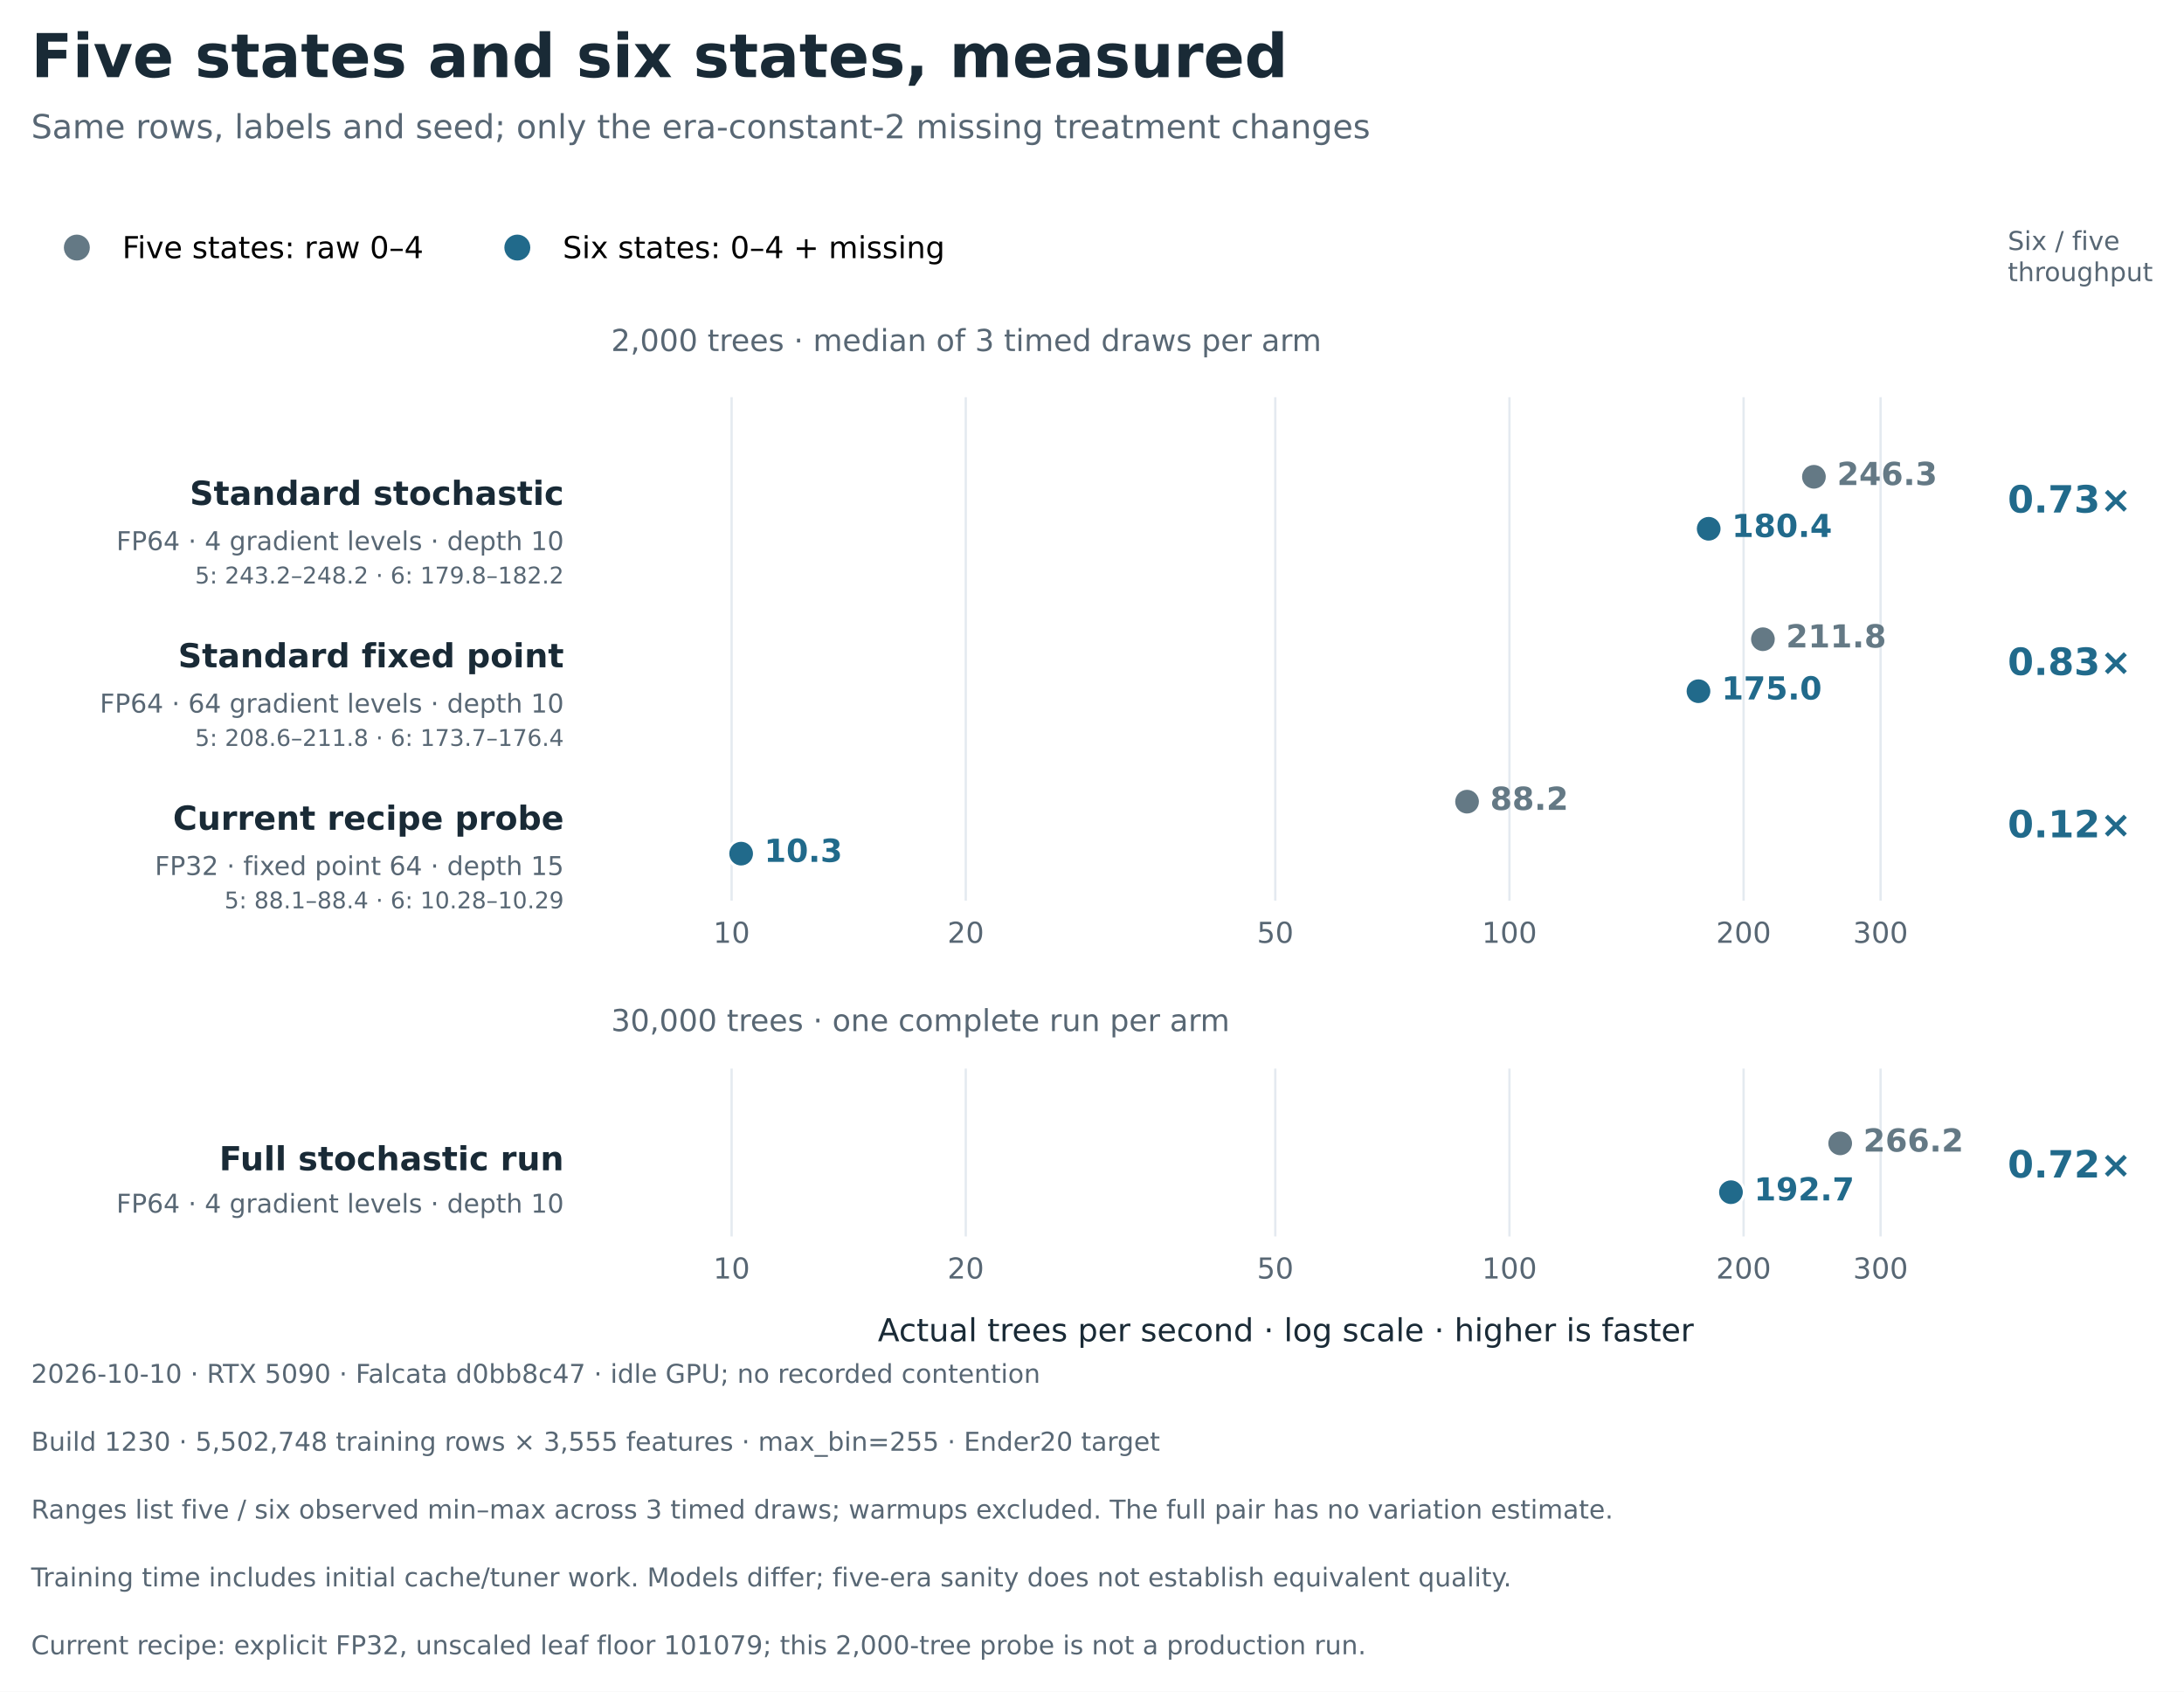
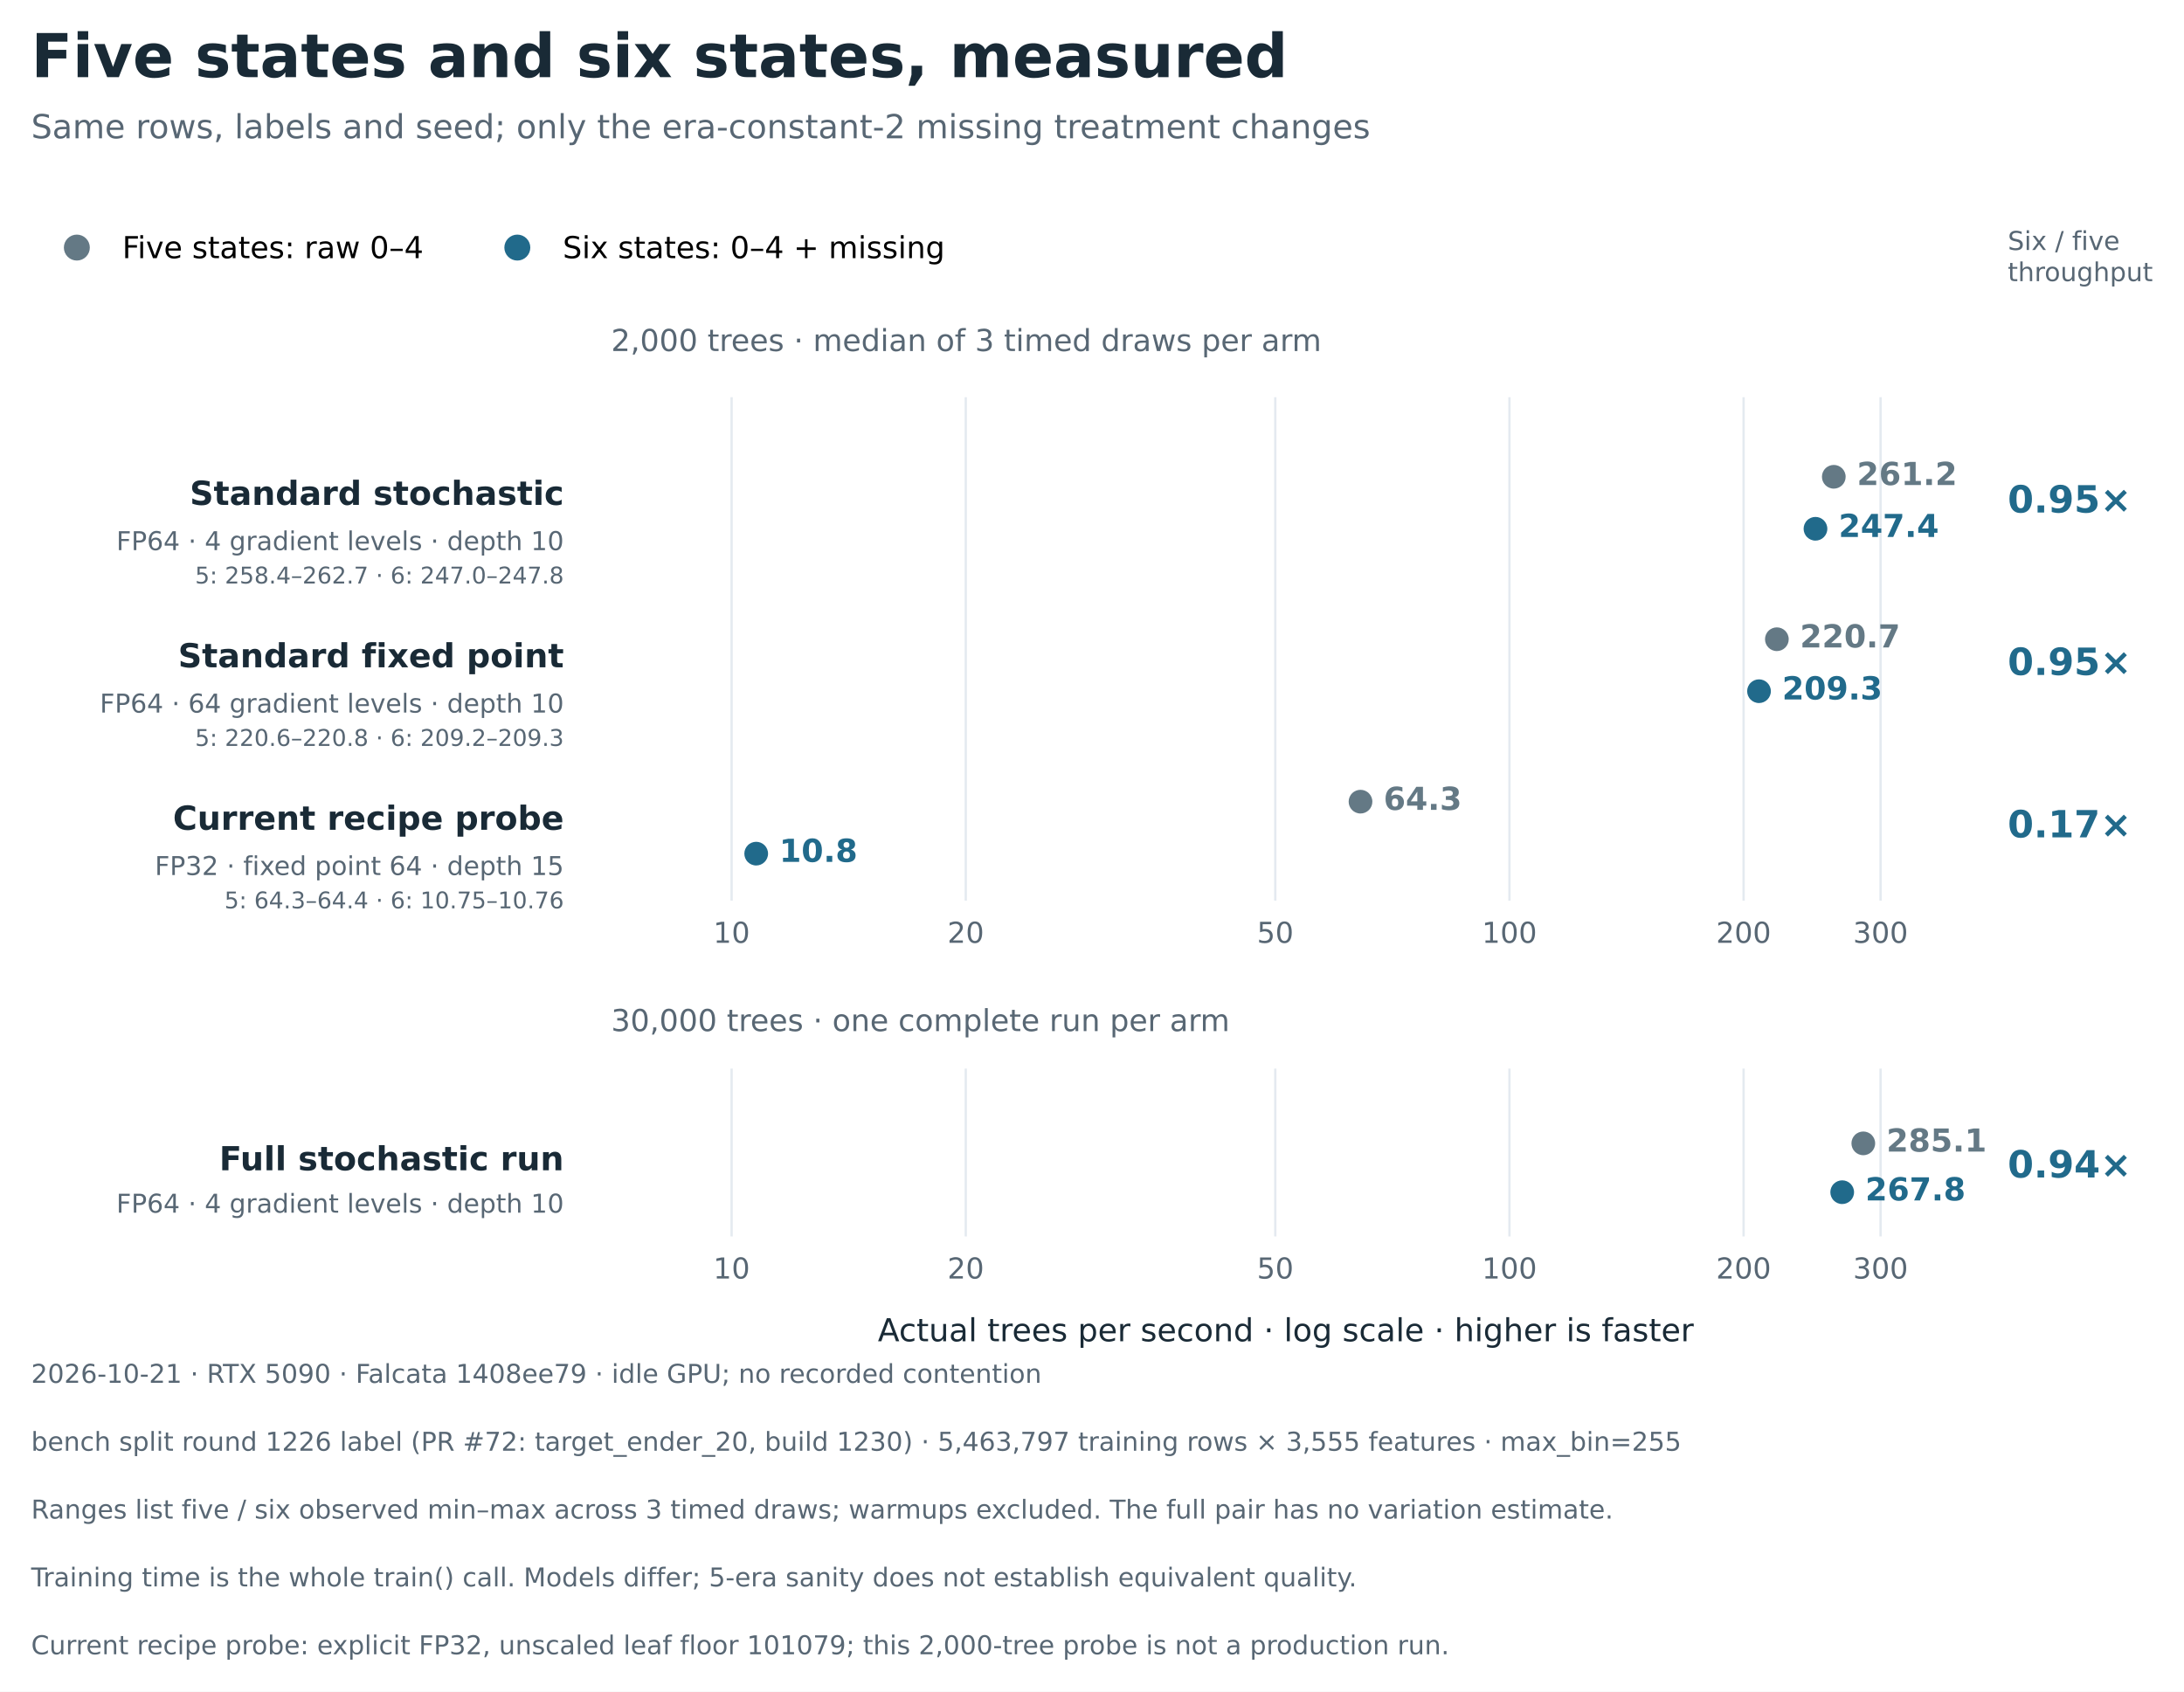
<svg xmlns="http://www.w3.org/2000/svg" xmlns:xlink="http://www.w3.org/1999/xlink" width="757.275pt" height="586.615pt" viewBox="0 0 757.275 586.615" version="1.1">
  <defs>
    <style type="text/css">*{stroke-linejoin: round; stroke-linecap: butt}</style>
  </defs>
  <g id="figure_1">
    <g id="patch_1">
      <path d="M 0 586.615 L 757.275 586.615 L 757.275 0 L 0 0 z " style="fill: #ffffff" />
    </g>
    <g id="axes_1">
      <g id="patch_2">
        <path d="M 211.896 312.35 L 679.752 312.35 L 679.752 137.736 L 211.896 137.736 z " style="fill: #ffffff" />
      </g>
      <g id="matplotlib.axis_1">
        <g id="xtick_1">
          <g id="line2d_1">
            <path d="M 253.674 312.35 L 253.674 137.736 " clip-path="url(#p92c8f6f9a1)" style="fill: none; stroke: #e4eaf0; stroke-width: 0.8; stroke-linecap: square" />
          </g>
          <g id="line2d_2" />
          <g id="text_1">
            <text style="font-size: 10px; font-family: 'DejaVu Sans'; text-anchor: middle; fill: #586774" x="253.674" y="326.948" transform="rotate(-0 253.6741 326.9481)">10</text>
          </g>
        </g>
        <g id="xtick_2">
          <g id="line2d_3">
            <path d="M 334.864 312.35 L 334.864 137.736 " clip-path="url(#p92c8f6f9a1)" style="fill: none; stroke: #e4eaf0; stroke-width: 0.8; stroke-linecap: square" />
          </g>
          <g id="line2d_4" />
          <g id="text_2">
            <text style="font-size: 10px; font-family: 'DejaVu Sans'; text-anchor: middle; fill: #586774" x="334.864" y="326.948" transform="rotate(-0 334.8638 326.9481)">20</text>
          </g>
        </g>
        <g id="xtick_3">
          <g id="line2d_5">
            <path d="M 442.191 312.35 L 442.191 137.736 " clip-path="url(#p92c8f6f9a1)" style="fill: none; stroke: #e4eaf0; stroke-width: 0.8; stroke-linecap: square" />
          </g>
          <g id="line2d_6" />
          <g id="text_3">
            <text style="font-size: 10px; font-family: 'DejaVu Sans'; text-anchor: middle; fill: #586774" x="442.191" y="326.948" transform="rotate(-0 442.1908 326.9481)">50</text>
          </g>
        </g>
        <g id="xtick_4">
          <g id="line2d_7">
            <path d="M 523.381 312.35 L 523.381 137.736 " clip-path="url(#p92c8f6f9a1)" style="fill: none; stroke: #e4eaf0; stroke-width: 0.8; stroke-linecap: square" />
          </g>
          <g id="line2d_8" />
          <g id="text_4">
            <text style="font-size: 10px; font-family: 'DejaVu Sans'; text-anchor: middle; fill: #586774" x="523.381" y="326.948" transform="rotate(-0 523.3806 326.9481)">100</text>
          </g>
        </g>
        <g id="xtick_5">
          <g id="line2d_9">
            <path d="M 604.57 312.35 L 604.57 137.736 " clip-path="url(#p92c8f6f9a1)" style="fill: none; stroke: #e4eaf0; stroke-width: 0.8; stroke-linecap: square" />
          </g>
          <g id="line2d_10" />
          <g id="text_5">
            <text style="font-size: 10px; font-family: 'DejaVu Sans'; text-anchor: middle; fill: #586774" x="604.57" y="326.948" transform="rotate(-0 604.5703 326.9481)">200</text>
          </g>
        </g>
        <g id="xtick_6">
          <g id="line2d_11">
            <path d="M 652.063 312.35 L 652.063 137.736 " clip-path="url(#p92c8f6f9a1)" style="fill: none; stroke: #e4eaf0; stroke-width: 0.8; stroke-linecap: square" />
          </g>
          <g id="line2d_12" />
          <g id="text_6">
            <text style="font-size: 10px; font-family: 'DejaVu Sans'; text-anchor: middle; fill: #586774" x="652.063" y="326.948" transform="rotate(-0 652.0633 326.9481)">300</text>
          </g>
        </g>
        <g id="xtick_7">
          <g id="line2d_13" />
        </g>
        <g id="xtick_8">
          <g id="line2d_14" />
        </g>
        <g id="xtick_9">
          <g id="line2d_15" />
        </g>
        <g id="xtick_10">
          <g id="line2d_16" />
        </g>
        <g id="xtick_11">
          <g id="line2d_17" />
        </g>
        <g id="xtick_12">
          <g id="line2d_18" />
        </g>
        <g id="xtick_13">
          <g id="line2d_19" />
        </g>
        <g id="xtick_14">
          <g id="line2d_20" />
        </g>
        <g id="xtick_15">
          <g id="line2d_21" />
        </g>
      </g>
      <g id="matplotlib.axis_2" />
      <g id="text_7">
        <text style="font-weight: 700; font-size: 11.5px; font-family: 'DejaVu Sans'; text-anchor: end; fill: #192a36" x="195.521" y="175.083" transform="rotate(-0 195.521 175.0834)">Standard stochastic</text>
      </g>
      <g id="text_8">
        <text style="font-size: 9px; font-family: 'DejaVu Sans'; text-anchor: end; fill: #586774" x="195.521" y="190.769" transform="rotate(-0 195.521 190.7687)">FP64 · 4 gradient levels · depth 10</text>
      </g>
      <g id="text_9">
-         <text style="font-size: 8px; font-family: 'DejaVu Sans'; text-anchor: end; fill: #586774" x="195.521" y="202.337" transform="rotate(-0 195.521 202.3373)">5: 243.2–248.2 · 6: 179.8–182.2</text>
+         <text style="font-size: 8px; font-family: 'DejaVu Sans'; text-anchor: end; fill: #586774" x="195.521" y="202.337" transform="rotate(-0 195.521 202.3373)">5: 258.4–262.7 · 6: 247.0–247.8</text>
      </g>
      <g id="LineCollection_1">
-         <path d="M 627.495 165.336 L 629.842 165.336 " clip-path="url(#p92c8f6f9a1)" style="fill: none; stroke: #647985; stroke-width: 1.6" />
+         <path d="M 634.585 165.336 L 636.533 165.336 " clip-path="url(#p92c8f6f9a1)" style="fill: none; stroke: #647985; stroke-width: 1.6" />
      </g>
      <g id="line2d_22">
        <defs>
          <path id="meb6c466561" d="M 0 4 L 0 -4 " style="stroke: #647985; stroke-width: 1.3" />
        </defs>
        <g clip-path="url(#p92c8f6f9a1)">
-           <use xlink:href="#meb6c466561" x="627.495" y="165.336" style="fill: #1f77b4; stroke: #647985; stroke-width: 1.3" />
+           <use xlink:href="#meb6c466561" x="634.585" y="165.336" style="fill: #1f77b4; stroke: #647985; stroke-width: 1.3" />
        </g>
      </g>
      <g id="line2d_23">
        <g clip-path="url(#p92c8f6f9a1)">
-           <use xlink:href="#meb6c466561" x="629.842" y="165.336" style="fill: #1f77b4; stroke: #647985; stroke-width: 1.3" />
+           <use xlink:href="#meb6c466561" x="636.533" y="165.336" style="fill: #1f77b4; stroke: #647985; stroke-width: 1.3" />
        </g>
      </g>
      <g id="text_10">
-         <text style="font-weight: 700; font-size: 11px; font-family: 'DejaVu Sans'; text-anchor: start; fill: #647985" x="636.952" y="168.194" transform="rotate(-0 636.9522 168.1938)">246.3</text>
+         <text style="font-weight: 700; font-size: 11px; font-family: 'DejaVu Sans'; text-anchor: start; fill: #647985" x="643.845" y="168.194" transform="rotate(-0 643.8451 168.1938)">261.2</text>
      </g>
      <g id="LineCollection_2">
-         <path d="M 592.131 183.361 L 593.681 183.361 " clip-path="url(#p92c8f6f9a1)" style="fill: none; stroke: #216a8b; stroke-width: 1.6" />
+         <path d="M 629.302 183.361 L 629.671 183.361 " clip-path="url(#p92c8f6f9a1)" style="fill: none; stroke: #216a8b; stroke-width: 1.6" />
      </g>
      <g id="line2d_24">
        <defs>
          <path id="mc515ff8ea9" d="M 0 4 L 0 -4 " style="stroke: #216a8b; stroke-width: 1.3" />
        </defs>
        <g clip-path="url(#p92c8f6f9a1)">
-           <use xlink:href="#mc515ff8ea9" x="592.131" y="183.361" style="fill: #1f77b4; stroke: #216a8b; stroke-width: 1.3" />
+           <use xlink:href="#mc515ff8ea9" x="629.302" y="183.361" style="fill: #1f77b4; stroke: #216a8b; stroke-width: 1.3" />
        </g>
      </g>
      <g id="line2d_25">
        <g clip-path="url(#p92c8f6f9a1)">
-           <use xlink:href="#mc515ff8ea9" x="593.681" y="183.361" style="fill: #1f77b4; stroke: #216a8b; stroke-width: 1.3" />
+           <use xlink:href="#mc515ff8ea9" x="629.671" y="183.361" style="fill: #1f77b4; stroke: #216a8b; stroke-width: 1.3" />
        </g>
      </g>
      <g id="text_11">
-         <text style="font-weight: 700; font-size: 11px; font-family: 'DejaVu Sans'; text-anchor: start; fill: #216a8b" x="600.465" y="186.218" transform="rotate(-0 600.4652 186.2185)">180.4</text>
+         <text style="font-weight: 700; font-size: 11px; font-family: 'DejaVu Sans'; text-anchor: start; fill: #216a8b" x="637.492" y="186.218" transform="rotate(-0 637.492 186.2185)">247.4</text>
      </g>
      <g id="text_12">
-         <text style="font-weight: 700; font-size: 13px; font-family: 'DejaVu Sans'; text-anchor: start; fill: #216a8b" x="696.127" y="177.726" transform="rotate(-0 696.127 177.7257)">0.73×</text>
+         <text style="font-weight: 700; font-size: 13px; font-family: 'DejaVu Sans'; text-anchor: start; fill: #216a8b" x="696.127" y="177.726" transform="rotate(-0 696.127 177.7257)">0.95×</text>
      </g>
      <g id="text_13">
        <text style="font-weight: 700; font-size: 11.5px; font-family: 'DejaVu Sans'; text-anchor: end; fill: #192a36" x="195.521" y="231.411" transform="rotate(-0 195.521 231.4106)">Standard fixed point</text>
      </g>
      <g id="text_14">
        <text style="font-size: 9px; font-family: 'DejaVu Sans'; text-anchor: end; fill: #586774" x="195.521" y="247.096" transform="rotate(-0 195.521 247.096)">FP64 · 64 gradient levels · depth 10</text>
      </g>
      <g id="text_15">
-         <text style="font-size: 8px; font-family: 'DejaVu Sans'; text-anchor: end; fill: #586774" x="195.521" y="258.665" transform="rotate(-0 195.521 258.6646)">5: 208.6–211.8 · 6: 173.7–176.4</text>
+         <text style="font-size: 8px; font-family: 'DejaVu Sans'; text-anchor: end; fill: #586774" x="195.521" y="258.665" transform="rotate(-0 195.521 258.6646)">5: 220.6–220.8 · 6: 209.2–209.3</text>
      </g>
      <g id="LineCollection_3">
-         <path d="M 609.506 221.664 L 611.284 221.664 " clip-path="url(#p92c8f6f9a1)" style="fill: none; stroke: #647985; stroke-width: 1.6" />
+         <path d="M 616.079 221.664 L 616.153 221.664 " clip-path="url(#p92c8f6f9a1)" style="fill: none; stroke: #647985; stroke-width: 1.6" />
      </g>
      <g id="line2d_26">
        <g clip-path="url(#p92c8f6f9a1)">
-           <use xlink:href="#meb6c466561" x="609.506" y="221.664" style="fill: #1f77b4; stroke: #647985; stroke-width: 1.3" />
+           <use xlink:href="#meb6c466561" x="616.079" y="221.664" style="fill: #1f77b4; stroke: #647985; stroke-width: 1.3" />
        </g>
      </g>
      <g id="line2d_27">
        <g clip-path="url(#p92c8f6f9a1)">
-           <use xlink:href="#meb6c466561" x="611.284" y="221.664" style="fill: #1f77b4; stroke: #647985; stroke-width: 1.3" />
+           <use xlink:href="#meb6c466561" x="616.153" y="221.664" style="fill: #1f77b4; stroke: #647985; stroke-width: 1.3" />
        </g>
      </g>
      <g id="text_16">
-         <text style="font-weight: 700; font-size: 11px; font-family: 'DejaVu Sans'; text-anchor: start; fill: #647985" x="619.267" y="224.521" transform="rotate(-0 619.2667 224.521)">211.8</text>
+         <text style="font-weight: 700; font-size: 11px; font-family: 'DejaVu Sans'; text-anchor: start; fill: #647985" x="624.106" y="224.521" transform="rotate(-0 624.1057 224.521)">220.7</text>
      </g>
      <g id="LineCollection_4">
-         <path d="M 588.036 239.688 L 589.889 239.688 " clip-path="url(#p92c8f6f9a1)" style="fill: none; stroke: #216a8b; stroke-width: 1.6" />
+         <path d="M 609.829 239.688 L 609.92 239.688 " clip-path="url(#p92c8f6f9a1)" style="fill: none; stroke: #216a8b; stroke-width: 1.6" />
      </g>
      <g id="line2d_28">
        <g clip-path="url(#p92c8f6f9a1)">
-           <use xlink:href="#mc515ff8ea9" x="588.036" y="239.688" style="fill: #1f77b4; stroke: #216a8b; stroke-width: 1.3" />
+           <use xlink:href="#mc515ff8ea9" x="609.829" y="239.688" style="fill: #1f77b4; stroke: #216a8b; stroke-width: 1.3" />
        </g>
      </g>
      <g id="line2d_29">
        <g clip-path="url(#p92c8f6f9a1)">
-           <use xlink:href="#mc515ff8ea9" x="589.889" y="239.688" style="fill: #1f77b4; stroke: #216a8b; stroke-width: 1.3" />
+           <use xlink:href="#mc515ff8ea9" x="609.92" y="239.688" style="fill: #1f77b4; stroke: #216a8b; stroke-width: 1.3" />
        </g>
      </g>
      <g id="text_17">
-         <text style="font-weight: 700; font-size: 11px; font-family: 'DejaVu Sans'; text-anchor: start; fill: #216a8b" x="596.925" y="242.546" transform="rotate(-0 596.9252 242.5457)">175.0</text>
+         <text style="font-weight: 700; font-size: 11px; font-family: 'DejaVu Sans'; text-anchor: start; fill: #216a8b" x="617.914" y="242.546" transform="rotate(-0 617.9136 242.5457)">209.3</text>
      </g>
      <g id="text_18">
-         <text style="font-weight: 700; font-size: 13px; font-family: 'DejaVu Sans'; text-anchor: start; fill: #216a8b" x="696.127" y="234.053" transform="rotate(-0 696.127 234.0529)">0.83×</text>
+         <text style="font-weight: 700; font-size: 13px; font-family: 'DejaVu Sans'; text-anchor: start; fill: #216a8b" x="696.127" y="234.053" transform="rotate(-0 696.127 234.0529)">0.95×</text>
      </g>
      <g id="text_19">
        <text style="font-weight: 700; font-size: 11.5px; font-family: 'DejaVu Sans'; text-anchor: end; fill: #192a36" x="195.521" y="287.738" transform="rotate(-0 195.521 287.7378)">Current recipe probe</text>
      </g>
      <g id="text_20">
        <text style="font-size: 9px; font-family: 'DejaVu Sans'; text-anchor: end; fill: #586774" x="195.521" y="303.423" transform="rotate(-0 195.521 303.4232)">FP32 · fixed point 64 · depth 15</text>
      </g>
      <g id="text_21">
-         <text style="font-size: 8px; font-family: 'DejaVu Sans'; text-anchor: end; fill: #586774" x="195.521" y="314.992" transform="rotate(-0 195.521 314.9918)">5: 88.1–88.4 · 6: 10.28–10.29</text>
+         <text style="font-size: 8px; font-family: 'DejaVu Sans'; text-anchor: end; fill: #586774" x="195.521" y="314.992" transform="rotate(-0 195.521 314.9918)">5: 64.3–64.4 · 6: 10.75–10.76</text>
      </g>
      <g id="LineCollection_5">
-         <path d="M 508.547 277.991 L 508.875 277.991 " clip-path="url(#p92c8f6f9a1)" style="fill: none; stroke: #647985; stroke-width: 1.6" />
+         <path d="M 471.683 277.991 L 471.812 277.991 " clip-path="url(#p92c8f6f9a1)" style="fill: none; stroke: #647985; stroke-width: 1.6" />
      </g>
      <g id="line2d_30">
        <g clip-path="url(#p92c8f6f9a1)">
-           <use xlink:href="#meb6c466561" x="508.547" y="277.991" style="fill: #1f77b4; stroke: #647985; stroke-width: 1.3" />
+           <use xlink:href="#meb6c466561" x="471.683" y="277.991" style="fill: #1f77b4; stroke: #647985; stroke-width: 1.3" />
        </g>
      </g>
      <g id="line2d_31">
        <g clip-path="url(#p92c8f6f9a1)">
-           <use xlink:href="#meb6c466561" x="508.875" y="277.991" style="fill: #1f77b4; stroke: #647985; stroke-width: 1.3" />
+           <use xlink:href="#meb6c466561" x="471.812" y="277.991" style="fill: #1f77b4; stroke: #647985; stroke-width: 1.3" />
        </g>
      </g>
      <g id="text_22">
-         <text style="font-weight: 700; font-size: 11px; font-family: 'DejaVu Sans'; text-anchor: start; fill: #647985" x="516.683" y="280.848" transform="rotate(-0 516.6834 280.8482)">88.2</text>
+         <text style="font-weight: 700; font-size: 11px; font-family: 'DejaVu Sans'; text-anchor: start; fill: #647985" x="479.739" y="280.848" transform="rotate(-0 479.739 280.8482)">64.3</text>
      </g>
      <g id="LineCollection_6">
-         <path d="M 256.899 296.016 L 257.006 296.016 " clip-path="url(#p92c8f6f9a1)" style="fill: none; stroke: #216a8b; stroke-width: 1.6" />
+         <path d="M 262.169 296.016 L 262.223 296.016 " clip-path="url(#p92c8f6f9a1)" style="fill: none; stroke: #216a8b; stroke-width: 1.6" />
      </g>
      <g id="line2d_32">
        <g clip-path="url(#p92c8f6f9a1)">
-           <use xlink:href="#mc515ff8ea9" x="256.899" y="296.016" style="fill: #1f77b4; stroke: #216a8b; stroke-width: 1.3" />
+           <use xlink:href="#mc515ff8ea9" x="262.169" y="296.016" style="fill: #1f77b4; stroke: #216a8b; stroke-width: 1.3" />
        </g>
      </g>
      <g id="line2d_33">
        <g clip-path="url(#p92c8f6f9a1)">
-           <use xlink:href="#mc515ff8ea9" x="257.006" y="296.016" style="fill: #1f77b4; stroke: #216a8b; stroke-width: 1.3" />
+           <use xlink:href="#mc515ff8ea9" x="262.223" y="296.016" style="fill: #1f77b4; stroke: #216a8b; stroke-width: 1.3" />
        </g>
      </g>
      <g id="text_23">
-         <text style="font-weight: 700; font-size: 11px; font-family: 'DejaVu Sans'; text-anchor: start; fill: #216a8b" x="264.973" y="298.873" transform="rotate(-0 264.9727 298.8729)">10.3</text>
+         <text style="font-weight: 700; font-size: 11px; font-family: 'DejaVu Sans'; text-anchor: start; fill: #216a8b" x="270.202" y="298.873" transform="rotate(-0 270.2023 298.8729)">10.8</text>
      </g>
      <g id="text_24">
-         <text style="font-weight: 700; font-size: 13px; font-family: 'DejaVu Sans'; text-anchor: start; fill: #216a8b" x="696.127" y="290.38" transform="rotate(-0 696.127 290.3801)">0.12×</text>
+         <text style="font-weight: 700; font-size: 13px; font-family: 'DejaVu Sans'; text-anchor: start; fill: #216a8b" x="696.127" y="290.38" transform="rotate(-0 696.127 290.3801)">0.17×</text>
      </g>
      <g id="text_25">
        <text style="font-size: 10.5px; font-family: 'DejaVu Sans'; text-anchor: start; fill: #586774" x="211.896" y="121.736" transform="rotate(-0 211.896 121.736)">2,000 trees · median of 3 timed draws per arm</text>
      </g>
      <g id="PathCollection_1">
        <defs>
          <path id="mf60b311d14" d="M 0 4.61 C 1.223 4.61 2.395 4.124 3.26 3.26 C 4.124 2.395 4.61 1.223 4.61 0 C 4.61 -1.223 4.124 -2.395 3.26 -3.26 C 2.395 -4.124 1.223 -4.61 0 -4.61 C -1.223 -4.61 -2.395 -4.124 -3.26 -3.26 C -4.124 -2.395 -4.61 -1.223 -4.61 0 C -4.61 1.223 -4.124 2.395 -3.26 3.26 C -2.395 4.124 -1.223 4.61 0 4.61 z " style="stroke: #ffffff" />
        </defs>
        <g clip-path="url(#p92c8f6f9a1)">
-           <use xlink:href="#mf60b311d14" x="628.952" y="165.336" style="fill: #647985; stroke: #ffffff" />
+           <use xlink:href="#mf60b311d14" x="635.845" y="165.336" style="fill: #647985; stroke: #ffffff" />
        </g>
      </g>
      <g id="PathCollection_2">
        <defs>
          <path id="m1a1ed55497" d="M 0 4.61 C 1.223 4.61 2.395 4.124 3.26 3.26 C 4.124 2.395 4.61 1.223 4.61 0 C 4.61 -1.223 4.124 -2.395 3.26 -3.26 C 2.395 -4.124 1.223 -4.61 0 -4.61 C -1.223 -4.61 -2.395 -4.124 -3.26 -3.26 C -4.124 -2.395 -4.61 -1.223 -4.61 0 C -4.61 1.223 -4.124 2.395 -3.26 3.26 C -2.395 4.124 -1.223 4.61 0 4.61 z " style="stroke: #ffffff" />
        </defs>
        <g clip-path="url(#p92c8f6f9a1)">
-           <use xlink:href="#m1a1ed55497" x="592.465" y="183.361" style="fill: #216a8b; stroke: #ffffff" />
+           <use xlink:href="#m1a1ed55497" x="629.492" y="183.361" style="fill: #216a8b; stroke: #ffffff" />
        </g>
      </g>
      <g id="PathCollection_3">
        <g clip-path="url(#p92c8f6f9a1)">
-           <use xlink:href="#mf60b311d14" x="611.267" y="221.664" style="fill: #647985; stroke: #ffffff" />
+           <use xlink:href="#mf60b311d14" x="616.106" y="221.664" style="fill: #647985; stroke: #ffffff" />
        </g>
      </g>
      <g id="PathCollection_4">
        <g clip-path="url(#p92c8f6f9a1)">
-           <use xlink:href="#m1a1ed55497" x="588.925" y="239.688" style="fill: #216a8b; stroke: #ffffff" />
+           <use xlink:href="#m1a1ed55497" x="609.914" y="239.688" style="fill: #216a8b; stroke: #ffffff" />
        </g>
      </g>
      <g id="PathCollection_5">
        <g clip-path="url(#p92c8f6f9a1)">
-           <use xlink:href="#mf60b311d14" x="508.683" y="277.991" style="fill: #647985; stroke: #ffffff" />
+           <use xlink:href="#mf60b311d14" x="471.739" y="277.991" style="fill: #647985; stroke: #ffffff" />
        </g>
      </g>
      <g id="PathCollection_6">
        <g clip-path="url(#p92c8f6f9a1)">
-           <use xlink:href="#m1a1ed55497" x="256.973" y="296.016" style="fill: #216a8b; stroke: #ffffff" />
+           <use xlink:href="#m1a1ed55497" x="262.202" y="296.016" style="fill: #216a8b; stroke: #ffffff" />
        </g>
      </g>
    </g>
    <g id="axes_2">
      <g id="patch_3">
        <path d="M 211.896 428.76 L 679.752 428.76 L 679.752 370.555 L 211.896 370.555 z " style="fill: #ffffff" />
      </g>
      <g id="matplotlib.axis_3">
        <g id="xtick_16">
          <g id="line2d_34">
            <path d="M 253.674 428.76 L 253.674 370.555 " clip-path="url(#p3c3ae688a8)" style="fill: none; stroke: #e4eaf0; stroke-width: 0.8; stroke-linecap: square" />
          </g>
          <g id="line2d_35" />
          <g id="text_26">
            <text style="font-size: 10px; font-family: 'DejaVu Sans'; text-anchor: middle; fill: #586774" x="253.674" y="443.358" transform="rotate(-0 253.6741 443.3577)">10</text>
          </g>
        </g>
        <g id="xtick_17">
          <g id="line2d_36">
            <path d="M 334.864 428.76 L 334.864 370.555 " clip-path="url(#p3c3ae688a8)" style="fill: none; stroke: #e4eaf0; stroke-width: 0.8; stroke-linecap: square" />
          </g>
          <g id="line2d_37" />
          <g id="text_27">
            <text style="font-size: 10px; font-family: 'DejaVu Sans'; text-anchor: middle; fill: #586774" x="334.864" y="443.358" transform="rotate(-0 334.8638 443.3577)">20</text>
          </g>
        </g>
        <g id="xtick_18">
          <g id="line2d_38">
            <path d="M 442.191 428.76 L 442.191 370.555 " clip-path="url(#p3c3ae688a8)" style="fill: none; stroke: #e4eaf0; stroke-width: 0.8; stroke-linecap: square" />
          </g>
          <g id="line2d_39" />
          <g id="text_28">
            <text style="font-size: 10px; font-family: 'DejaVu Sans'; text-anchor: middle; fill: #586774" x="442.191" y="443.358" transform="rotate(-0 442.1908 443.3577)">50</text>
          </g>
        </g>
        <g id="xtick_19">
          <g id="line2d_40">
            <path d="M 523.381 428.76 L 523.381 370.555 " clip-path="url(#p3c3ae688a8)" style="fill: none; stroke: #e4eaf0; stroke-width: 0.8; stroke-linecap: square" />
          </g>
          <g id="line2d_41" />
          <g id="text_29">
            <text style="font-size: 10px; font-family: 'DejaVu Sans'; text-anchor: middle; fill: #586774" x="523.381" y="443.358" transform="rotate(-0 523.3806 443.3577)">100</text>
          </g>
        </g>
        <g id="xtick_20">
          <g id="line2d_42">
            <path d="M 604.57 428.76 L 604.57 370.555 " clip-path="url(#p3c3ae688a8)" style="fill: none; stroke: #e4eaf0; stroke-width: 0.8; stroke-linecap: square" />
          </g>
          <g id="line2d_43" />
          <g id="text_30">
            <text style="font-size: 10px; font-family: 'DejaVu Sans'; text-anchor: middle; fill: #586774" x="604.57" y="443.358" transform="rotate(-0 604.5703 443.3577)">200</text>
          </g>
        </g>
        <g id="xtick_21">
          <g id="line2d_44">
            <path d="M 652.063 428.76 L 652.063 370.555 " clip-path="url(#p3c3ae688a8)" style="fill: none; stroke: #e4eaf0; stroke-width: 0.8; stroke-linecap: square" />
          </g>
          <g id="line2d_45" />
          <g id="text_31">
            <text style="font-size: 10px; font-family: 'DejaVu Sans'; text-anchor: middle; fill: #586774" x="652.063" y="443.358" transform="rotate(-0 652.0633 443.3577)">300</text>
          </g>
        </g>
        <g id="xtick_22">
          <g id="line2d_46" />
        </g>
        <g id="xtick_23">
          <g id="line2d_47" />
        </g>
        <g id="xtick_24">
          <g id="line2d_48" />
        </g>
        <g id="xtick_25">
          <g id="line2d_49" />
        </g>
        <g id="xtick_26">
          <g id="line2d_50" />
        </g>
        <g id="xtick_27">
          <g id="line2d_51" />
        </g>
        <g id="xtick_28">
          <g id="line2d_52" />
        </g>
        <g id="xtick_29">
          <g id="line2d_53" />
        </g>
        <g id="xtick_30">
          <g id="line2d_54" />
        </g>
        <g id="text_32">
          <text style="font-size: 11px; font-family: 'DejaVu Sans'; text-anchor: middle; fill: #192a36" x="445.824" y="465.118" transform="rotate(-0 445.824 465.1183)">Actual trees per second   ·   log scale   ·   higher is faster</text>
        </g>
      </g>
      <g id="matplotlib.axis_4" />
      <g id="text_33">
        <text style="font-weight: 700; font-size: 11.5px; font-family: 'DejaVu Sans'; text-anchor: end; fill: #192a36" x="195.521" y="405.82" transform="rotate(-0 195.521 405.8202)">Full stochastic run</text>
      </g>
      <g id="text_34">
        <text style="font-size: 9px; font-family: 'DejaVu Sans'; text-anchor: end; fill: #586774" x="195.521" y="420.516" transform="rotate(-0 195.521 420.5156)">FP64 · 4 gradient levels · depth 10</text>
      </g>
      <g id="text_35">
-         <text style="font-weight: 700; font-size: 11px; font-family: 'DejaVu Sans'; text-anchor: start; fill: #647985" x="646.057" y="399.34" transform="rotate(-0 646.0566 399.3402)">266.2</text>
+         <text style="font-weight: 700; font-size: 11px; font-family: 'DejaVu Sans'; text-anchor: start; fill: #647985" x="654.076" y="399.34" transform="rotate(-0 654.0763 399.3402)">285.1</text>
      </g>
      <g id="text_36">
-         <text style="font-weight: 700; font-size: 11px; font-family: 'DejaVu Sans'; text-anchor: start; fill: #216a8b" x="608.186" y="416.273" transform="rotate(-0 608.1856 416.2725)">192.7</text>
+         <text style="font-weight: 700; font-size: 11px; font-family: 'DejaVu Sans'; text-anchor: start; fill: #216a8b" x="646.758" y="416.273" transform="rotate(-0 646.7576 416.2725)">267.8</text>
      </g>
      <g id="text_37">
-         <text style="font-weight: 700; font-size: 13px; font-family: 'DejaVu Sans'; text-anchor: start; fill: #216a8b" x="696.127" y="408.326" transform="rotate(-0 696.127 408.3259)">0.72×</text>
+         <text style="font-weight: 700; font-size: 13px; font-family: 'DejaVu Sans'; text-anchor: start; fill: #216a8b" x="696.127" y="408.326" transform="rotate(-0 696.127 408.3259)">0.94×</text>
      </g>
      <g id="text_38">
        <text style="font-size: 10.5px; font-family: 'DejaVu Sans'; text-anchor: start; fill: #586774" x="211.896" y="357.555" transform="rotate(-0 211.896 357.5552)">30,000 trees · one complete run per arm</text>
      </g>
      <g id="PathCollection_7">
        <g clip-path="url(#p3c3ae688a8)">
-           <use xlink:href="#mf60b311d14" x="638.057" y="396.483" style="fill: #647985; stroke: #ffffff" />
+           <use xlink:href="#mf60b311d14" x="646.076" y="396.483" style="fill: #647985; stroke: #ffffff" />
        </g>
      </g>
      <g id="PathCollection_8">
        <g clip-path="url(#p3c3ae688a8)">
-           <use xlink:href="#m1a1ed55497" x="600.186" y="413.415" style="fill: #216a8b; stroke: #ffffff" />
+           <use xlink:href="#m1a1ed55497" x="638.758" y="413.415" style="fill: #216a8b; stroke: #ffffff" />
        </g>
      </g>
    </g>
    <g id="text_39">
      <text style="font-weight: 700; font-size: 21px; font-family: 'DejaVu Sans'; text-anchor: start; fill: #192a36" x="10.8" y="26.757" transform="rotate(-0 10.8 26.75672)">Five states and six states, measured</text>
    </g>
    <g id="text_40">
      <text style="font-size: 11.5px; font-family: 'DejaVu Sans'; text-anchor: start; fill: #586774" x="10.8" y="47.952" transform="rotate(-0 10.8 47.952)">Same rows, labels and seed; only the era-constant-2 missing treatment changes</text>
    </g>
    <g id="text_41">
      <text style="font-size: 9px; font-family: 'DejaVu Sans'; fill: #586774" transform="translate(696.168 86.68554)">Six / five</text>
      <text style="font-size: 9px; font-family: 'DejaVu Sans'; fill: #586774" transform="translate(696.168 97.488)">throughput</text>
    </g>
    <g id="text_42">
-       <text style="font-size: 9px; font-family: 'DejaVu Sans'; text-anchor: start; fill: #586774" x="10.8" y="479.534" transform="rotate(-0 10.8 479.5344)">2026-10-10 · RTX 5090 · Falcata d0bb8c47 · idle GPU; no recorded contention</text>
+       <text style="font-size: 9px; font-family: 'DejaVu Sans'; text-anchor: start; fill: #586774" x="10.8" y="479.534" transform="rotate(-0 10.8 479.5344)">2026-10-21 · RTX 5090 · Falcata 1408ee79 · idle GPU; no recorded contention</text>
    </g>
    <g id="text_43">
-       <text style="font-size: 9px; font-family: 'DejaVu Sans'; text-anchor: start; fill: #586774" x="10.8" y="503.064" transform="rotate(-0 10.8 503.064)">Build 1230 · 5,502,748 training rows × 3,555 features · max_bin=255 · Ender20 target</text>
+       <text style="font-size: 9px; font-family: 'DejaVu Sans'; text-anchor: start; fill: #586774" x="10.8" y="503.064" transform="rotate(-0 10.8 503.064)">bench split round 1226 label (PR #72: target_ender_20, build 1230) · 5,463,797 training rows × 3,555 features · max_bin=255</text>
    </g>
    <g id="text_44">
      <text style="font-size: 9px; font-family: 'DejaVu Sans'; text-anchor: start; fill: #586774" x="10.8" y="526.594" transform="rotate(-0 10.8 526.5936)">Ranges list five / six observed min–max across 3 timed draws; warmups excluded. The full pair has no variation estimate.</text>
    </g>
    <g id="text_45">
-       <text style="font-size: 9px; font-family: 'DejaVu Sans'; text-anchor: start; fill: #586774" x="10.8" y="550.123" transform="rotate(-0 10.8 550.1232)">Training time includes initial cache/tuner work. Models differ; five-era sanity does not establish equivalent quality.</text>
+       <text style="font-size: 9px; font-family: 'DejaVu Sans'; text-anchor: start; fill: #586774" x="10.8" y="550.123" transform="rotate(-0 10.8 550.1232)">Training time is the whole train() call. Models differ; 5-era sanity does not establish equivalent quality.</text>
    </g>
    <g id="text_46">
-       <text style="font-size: 9px; font-family: 'DejaVu Sans'; text-anchor: start; fill: #586774" x="10.8" y="573.653" transform="rotate(-0 10.8 573.6528)">Current recipe: explicit FP32, unscaled leaf floor 101079; this 2,000-tree probe is not a production run.</text>
+       <text style="font-size: 9px; font-family: 'DejaVu Sans'; text-anchor: start; fill: #586774" x="10.8" y="573.653" transform="rotate(-0 10.8 573.6528)">Current recipe probe: explicit FP32, unscaled leaf floor 101079; this 2,000-tree probe is not a production run.</text>
    </g>
    <g id="legend_1">
      <g id="line2d_55">
        <defs>
          <path id="ma42857427e" d="M 0 4 C 1.061 4 2.078 3.579 2.828 2.828 C 3.579 2.078 4 1.061 4 0 C 4 -1.061 3.579 -2.078 2.828 -2.828 C 2.078 -3.579 1.061 -4 0 -4 C -1.061 -4 -2.078 -3.579 -2.828 -2.828 C -3.579 -2.078 -4 -1.061 -4 0 C -4 1.061 -3.579 2.078 -2.828 2.828 C -2.078 3.579 -1.061 4 0 4 z " style="stroke: #647985" />
        </defs>
        <g>
          <use xlink:href="#ma42857427e" x="26.646" y="85.854" style="fill: #647985; stroke: #647985" />
        </g>
      </g>
      <g id="text_47">
        <text style="font-size: 10.5px; font-family: 'DejaVu Sans'; text-anchor: start" x="42.396" y="89.529" transform="rotate(-0 42.396 89.52916)">Five states: raw 0–4</text>
      </g>
      <g id="line2d_56">
        <defs>
          <path id="ma7ed7c118e" d="M 0 4 C 1.061 4 2.078 3.579 2.828 2.828 C 3.579 2.078 4 1.061 4 0 C 4 -1.061 3.579 -2.078 2.828 -2.828 C 2.078 -3.579 1.061 -4 0 -4 C -1.061 -4 -2.078 -3.579 -2.828 -2.828 C -3.579 -2.078 -4 -1.061 -4 0 C -4 1.061 -3.579 2.078 -2.828 2.828 C -2.078 3.579 -1.061 4 0 4 z " style="stroke: #216a8b" />
        </defs>
        <g>
          <use xlink:href="#ma7ed7c118e" x="179.378" y="85.854" style="fill: #216a8b; stroke: #216a8b" />
        </g>
      </g>
      <g id="text_48">
        <text style="font-size: 10.5px; font-family: 'DejaVu Sans'; text-anchor: start" x="195.128" y="89.529" transform="rotate(-0 195.1283 89.52916)">Six states: 0–4 + missing</text>
      </g>
    </g>
  </g>
  <defs>
    <clipPath id="p92c8f6f9a1">
      <rect x="211.896" y="137.736" width="467.856" height="174.614" />
    </clipPath>
    <clipPath id="p3c3ae688a8">
      <rect x="211.896" y="370.555" width="467.856" height="58.205" />
    </clipPath>
  </defs>
</svg>
